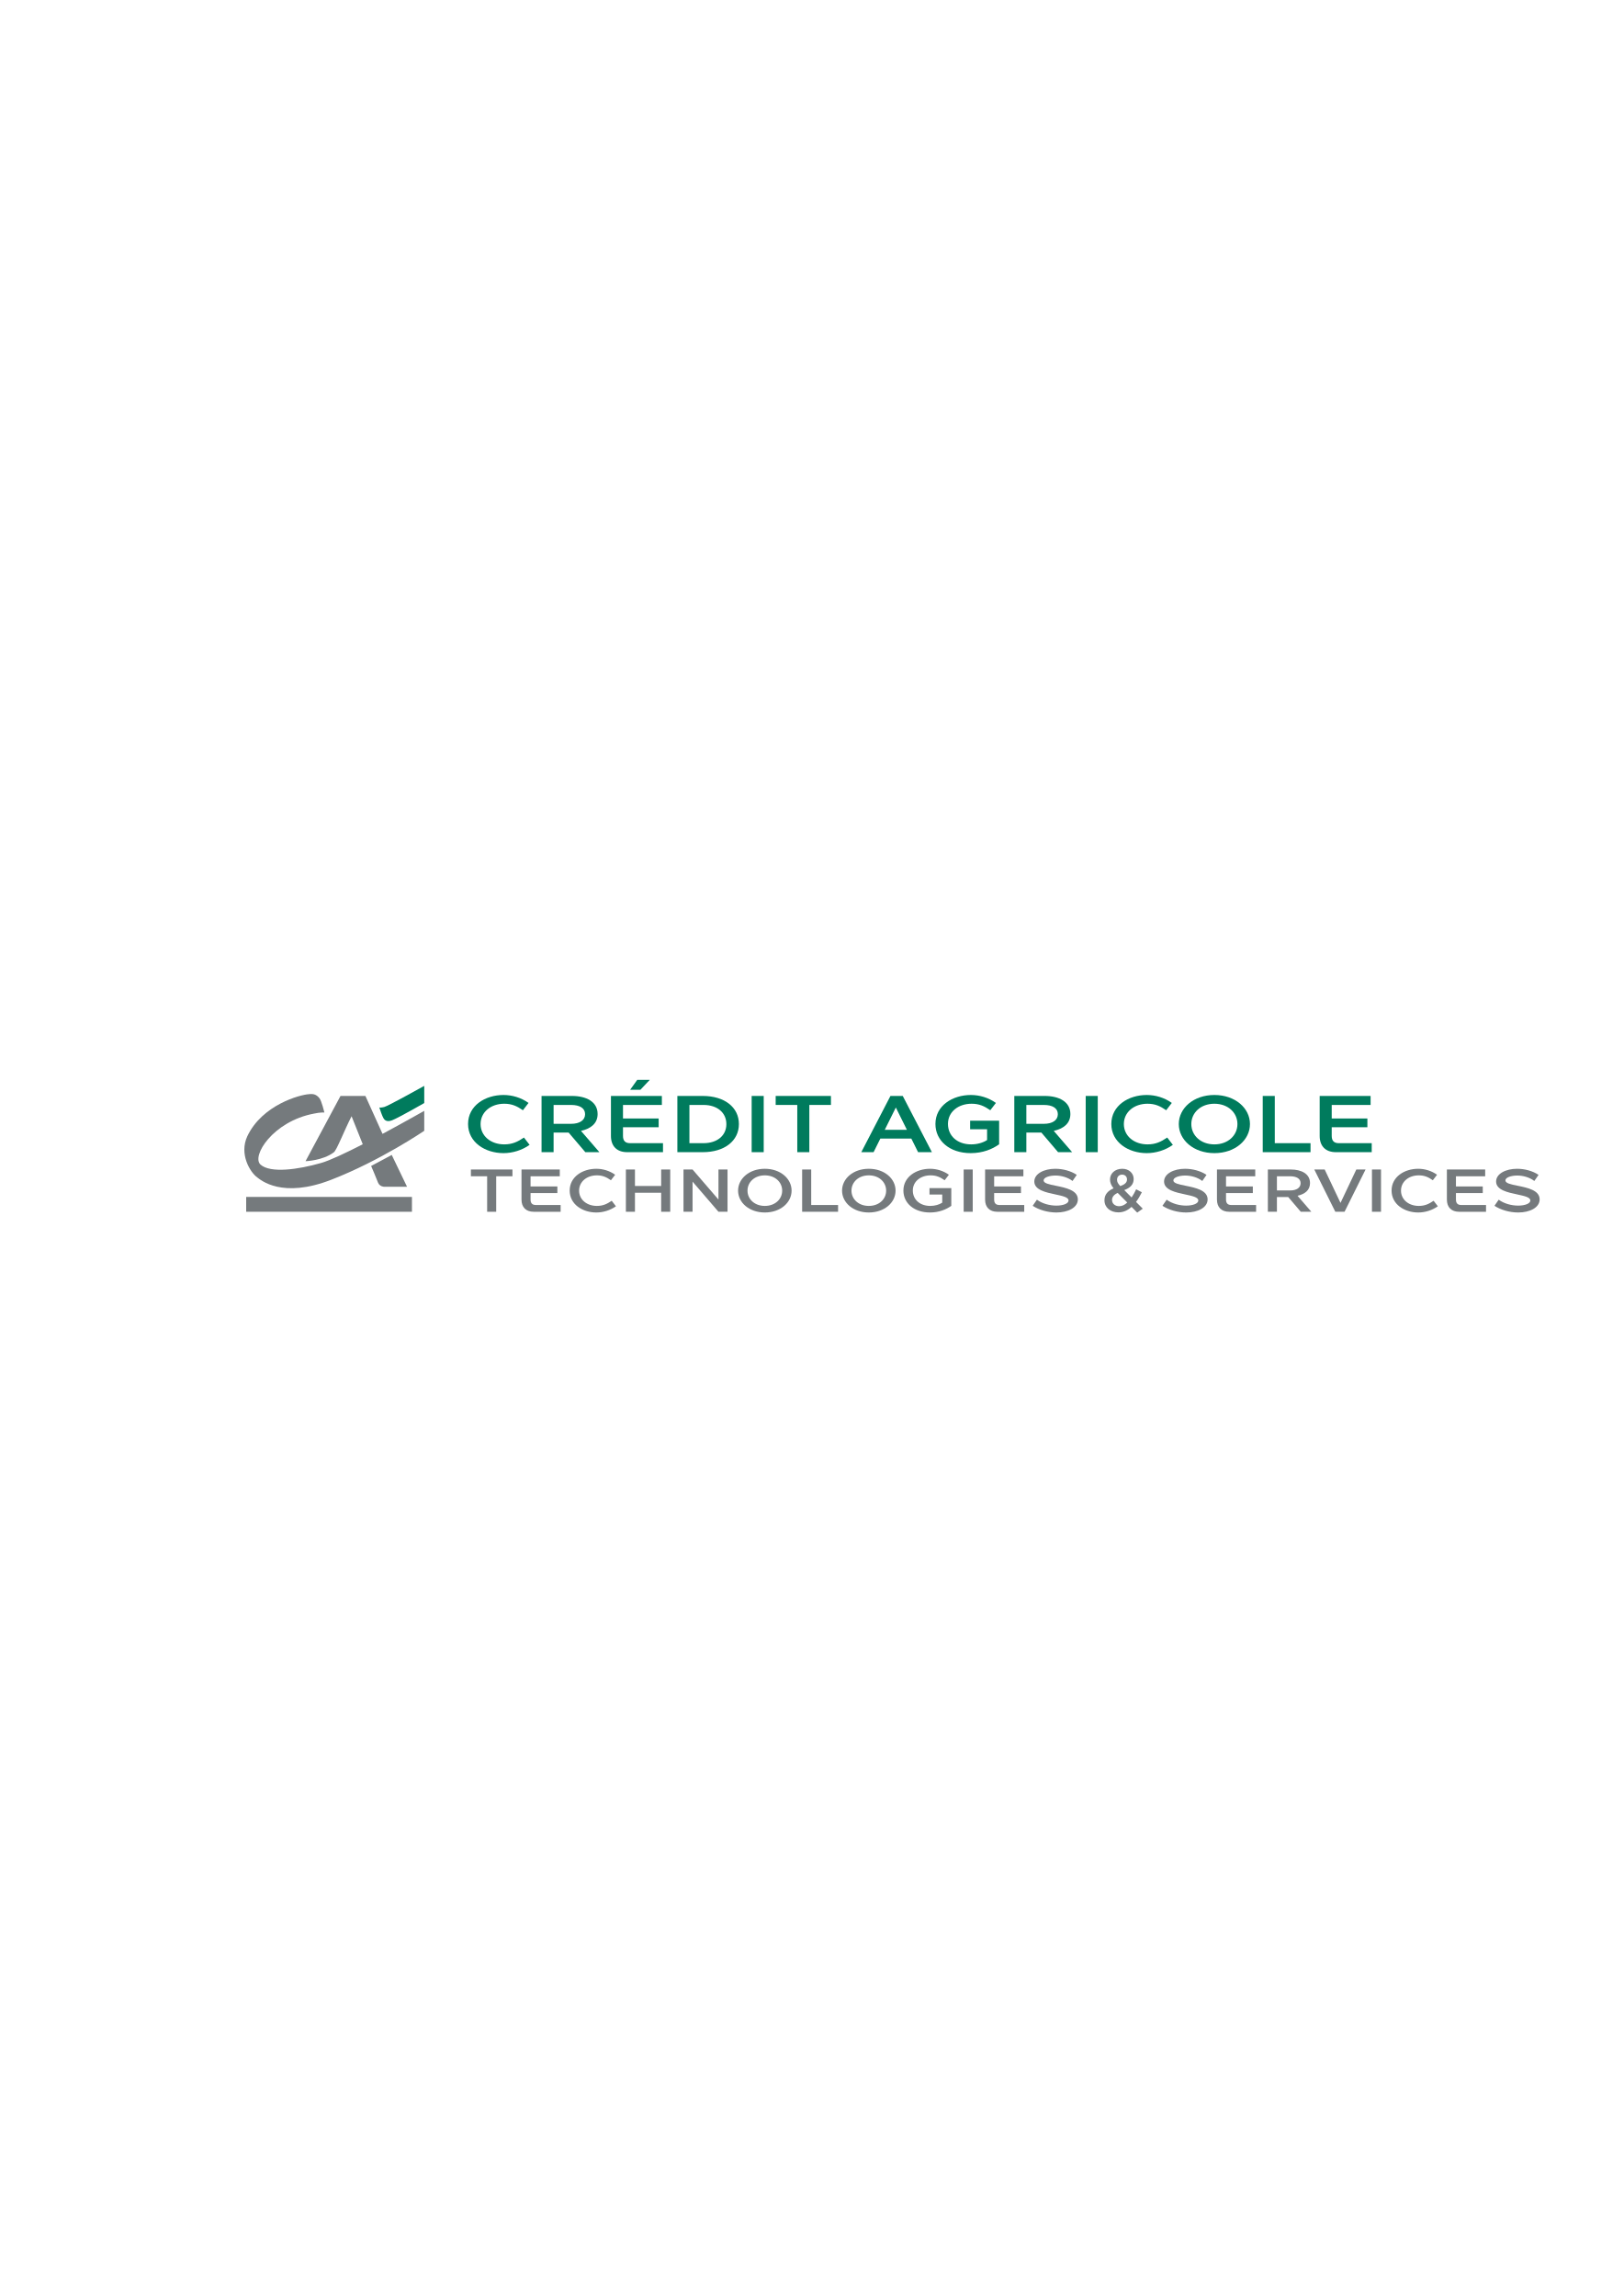
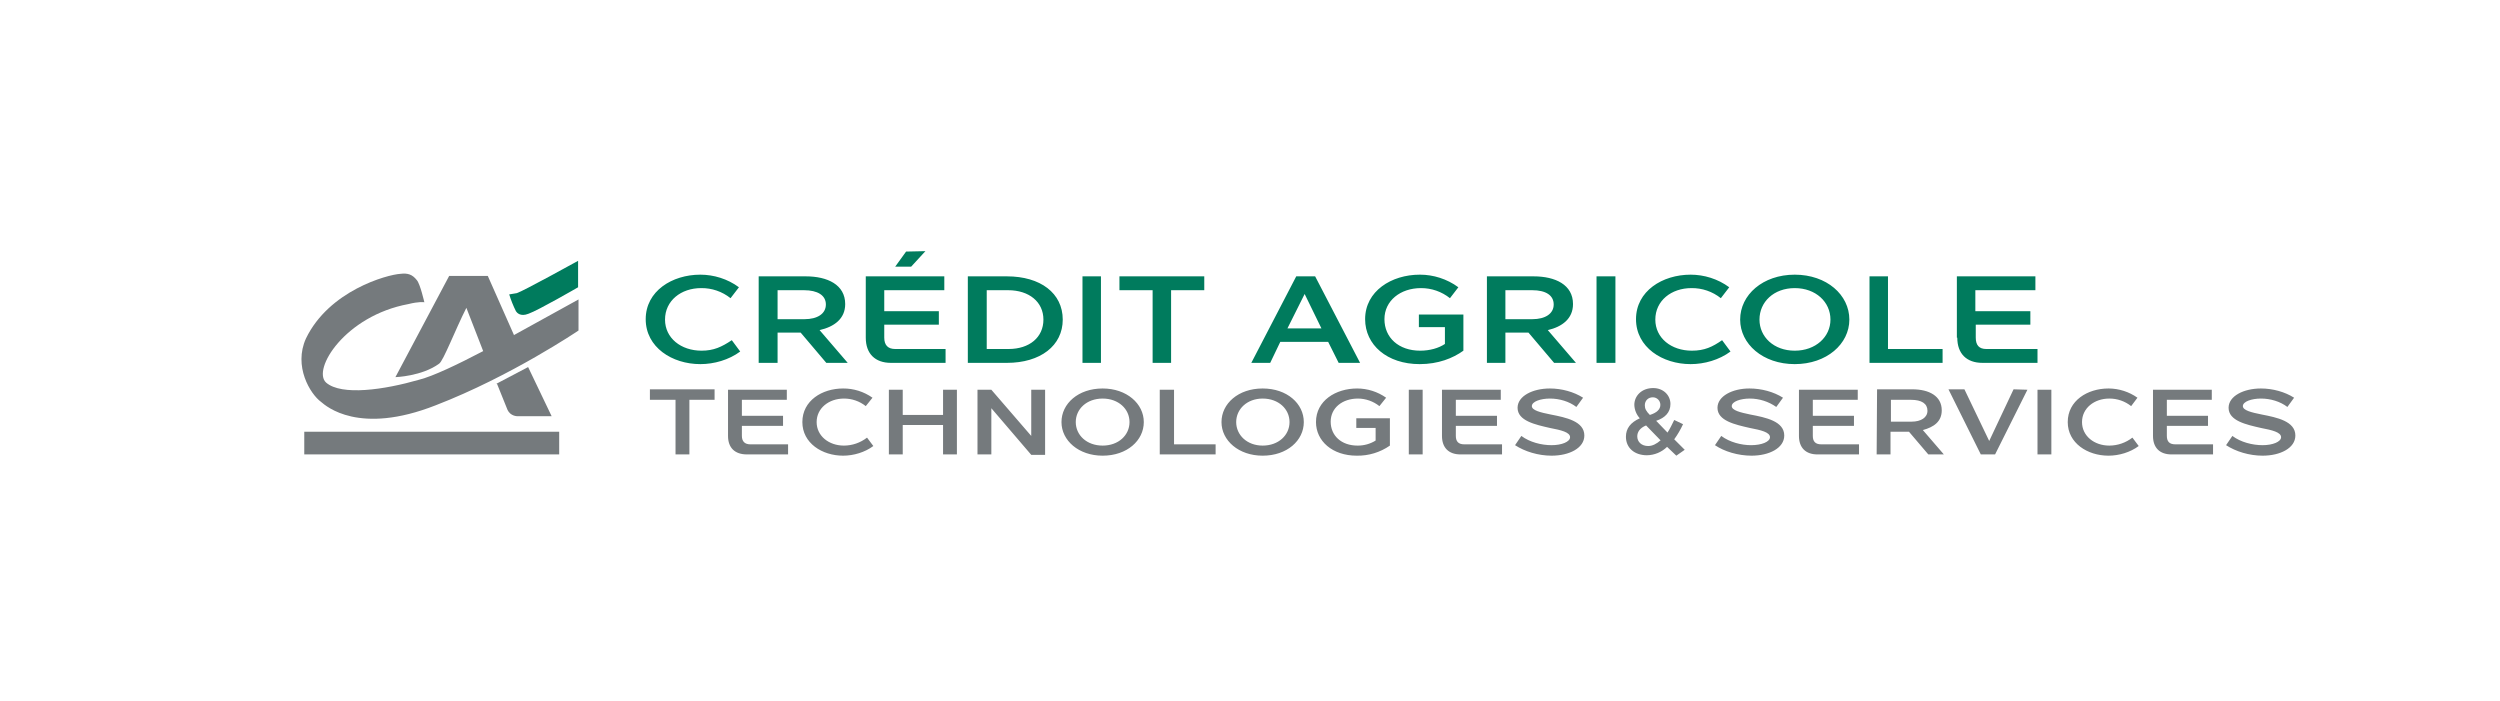
- <svg xmlns="http://www.w3.org/2000/svg" viewBox="0 0 793.707 1122.52" height="1122.52" width="793.707" xml:space="preserve" id="svg2" version="1.1">
-   <defs id="defs6">
-     <clipPath id="clipPath18" clipPathUnits="userSpaceOnUse">
-       <path id="path16" d="M 0,841.89 H 595.28 V 0 H 0 Z" />
+ <svg xmlns="http://www.w3.org/2000/svg" height="222.5" width="793.7">
+   <defs>
+     <clipPath id="a">
+       <path d="M0 841.9h595.3V0H0z" />
    </clipPath>
  </defs>
-   <g transform="matrix(1.333333,0,0,-1.333333,0,1122.52)" id="g10">
-     <g id="g12">
-       <g clip-path="url(#clipPath18)" id="g14">
-         <g transform="translate(136.0597,414.3553)" id="g20">
-           <path id="path22" style="fill:#757a7d;fill-opacity:1;fill-rule:nonzero;stroke:none" d="M 0,0 7.556,4.047 13.173,-7.626 H 4.817 c 0,-0.006 -1.608,-0.006 -2.251,1.444 C 1.967,-4.58 0.013,-0.002 0,0" />
-         </g>
-         <path id="path24" style="fill:#757a7d;fill-opacity:1;fill-rule:nonzero;stroke:none" d="M 151.026,397.565 H 90.254 v 5.44 h 60.772 z" />
-         <g transform="translate(155.5358,437.4262)" id="g26">
-           <path id="path28" style="fill:#007b5d;fill-opacity:1;fill-rule:nonzero;stroke:none" d="m 0,0 c -0.013,0.002 -9.562,-5.485 -11.799,-6.32 -2.056,-0.812 -2.829,0.262 -3.075,0.638 -0.552,0.843 -1.458,3.627 -1.586,4.046 0.055,-0.012 0.583,-0.116 1.805,0.194 1.454,0.369 14.642,7.743 14.655,7.739 z" />
-         </g>
-         <g transform="translate(140.2398,426.1272)" id="g30">
-           <path id="path32" style="fill:#757a7d;fill-opacity:1;fill-rule:nonzero;stroke:none" d="m 0,0 -6.275,13.907 h -9.129 l -12.823,-23.925 c 0.01,-0.004 6.309,0.194 10.346,3.236 1.021,0.6 3.898,8.158 6.534,13.241 L -7.245,-3.81 c -6.2,-3.175 -12.088,-5.96 -15.259,-6.856 -8.366,-2.41 -18.555,-3.855 -22.216,-0.614 -3.443,3.056 4.507,15.853 19.543,18.701 2.438,0.543 3.861,0.403 3.861,0.388 0,0.015 -1.031,4.376 -1.833,5.295 -1.121,1.371 -2.22,1.654 -3.858,1.446 -3.254,-0.194 -17.1,-3.885 -22.563,-15.421 -3.047,-6.554 1.005,-13.174 3.627,-15.09 1.219,-0.891 9.081,-7.94 27.262,-0.814 17.916,6.951 33.964,17.897 33.977,17.897 V 8.445 C 15.289,8.454 8.214,4.4 0,0" />
-         </g>
-         <g transform="translate(172.6392,410.5824)" id="g34">
-           <path id="path36" style="fill:#757a7d;fill-opacity:1;fill-rule:nonzero;stroke:none" d="M 0,0 V 2.479 H 15.233 V 0 H 9.277 V -13.019 H 5.956 L 5.956,0 Z" />
-         </g>
-         <g transform="translate(191.19,402.0365)" id="g38">
-           <path id="path40" style="fill:#757a7d;fill-opacity:1;fill-rule:nonzero;stroke:none" d="M 0,0 V 11.025 H 14.037 V 8.546 H 3.321 V 4.805 h 9.83 V 2.391 H 3.321 V 0 c 0,-1.351 0.642,-1.993 1.948,-1.993 h 9.078 v -2.48 H 4.472 C 1.638,-4.473 0,-2.813 0,0" />
-         </g>
-         <g transform="translate(218.6187,413.3275)" id="g42">
-           <path id="path44" style="fill:#757a7d;fill-opacity:1;fill-rule:nonzero;stroke:none" d="m 0,0 c 2.391,0 4.871,-0.731 6.908,-2.191 l -1.55,-2.015 c -1.66,1.151 -3.055,1.793 -5.159,1.793 -3.653,0 -6.509,-2.28 -6.509,-5.602 0,-3.321 2.856,-5.601 6.509,-5.601 2.215,0 3.675,0.686 5.447,1.882 l 1.55,-2.015 c -2.081,-1.483 -4.694,-2.28 -7.196,-2.28 -5.026,0 -9.764,2.966 -9.764,8.037 C -9.764,-2.922 -5.026,0 0,0" />
-         </g>
-         <g transform="translate(229.4639,413.0619)" id="g46">
-           <path id="path48" style="fill:#757a7d;fill-opacity:1;fill-rule:nonzero;stroke:none" d="M 0,0 H 3.321 V -6.044 H 12.93 V 0 h 3.321 V -15.498 H 12.93 v 6.975 H 3.321 v -6.975 H 0 Z" />
-         </g>
-         <g transform="translate(253.9034,408.6117)" id="g50">
-           <path id="path52" style="fill:#757a7d;fill-opacity:1;fill-rule:nonzero;stroke:none" d="M 0,0 V -11.048 H -3.321 V 4.45 H 0 L 9.498,-6.575 V 4.45 h 3.321 V -11.048 H 9.498 Z" />
-         </g>
-         <g transform="translate(274.0474,405.3129)" id="g54">
-           <path id="path56" style="fill:#757a7d;fill-opacity:1;fill-rule:nonzero;stroke:none" d="m 0,0 c 0,-3.122 2.59,-5.602 6.354,-5.602 3.764,0 6.355,2.48 6.355,5.602 0,3.122 -2.591,5.602 -6.355,5.602 C 2.59,5.602 0,3.122 0,0 m -3.454,0 c 0,4.384 4.074,8.015 9.808,8.015 5.735,0 9.809,-3.631 9.809,-8.015 0,-4.384 -4.074,-8.015 -9.809,-8.015 -5.734,0 -9.808,3.631 -9.808,8.015" />
-         </g>
-         <g transform="translate(294.0806,413.0619)" id="g58">
-           <path id="path60" style="fill:#757a7d;fill-opacity:1;fill-rule:nonzero;stroke:none" d="m 0,0 h 3.321 v -13.019 h 9.852 v -2.479 l -13.173,0 z" />
-         </g>
-         <g transform="translate(312.1661,405.3129)" id="g62">
-           <path id="path64" style="fill:#757a7d;fill-opacity:1;fill-rule:nonzero;stroke:none" d="m 0,0 c 0,-3.122 2.591,-5.602 6.354,-5.602 3.764,0 6.355,2.48 6.355,5.602 0,3.122 -2.591,5.602 -6.355,5.602 C 2.591,5.602 0,3.122 0,0 m -3.454,0 c 0,4.384 4.074,8.015 9.808,8.015 5.735,0 9.809,-3.631 9.809,-8.015 0,-4.384 -4.074,-8.015 -9.809,-8.015 -5.734,0 -9.808,3.631 -9.808,8.015" />
-         </g>
-         <g transform="translate(340.9678,413.3275)" id="g66">
-           <path id="path68" style="fill:#757a7d;fill-opacity:1;fill-rule:nonzero;stroke:none" d="m 0,0 c 2.391,0 4.87,-0.731 6.907,-2.191 l -1.55,-2.015 c -1.66,1.151 -3.055,1.793 -5.158,1.793 -3.653,0 -6.51,-2.236 -6.51,-5.558 0,-3.276 2.546,-5.645 6.399,-5.645 1.705,0 3.277,0.465 4.384,1.195 v 2.967 h -4.671 v 2.369 h 7.992 v -6.509 c -1.859,-1.328 -4.494,-2.435 -7.838,-2.435 -5.845,0 -9.72,3.454 -9.72,8.037 C -9.765,-2.922 -5.026,0 0,0" />
-         </g>
-         <path id="path70" style="fill:#757a7d;fill-opacity:1;fill-rule:nonzero;stroke:none" d="m 353.297,413.062 h 3.32 v -15.498 h -3.32 z" />
-         <g transform="translate(361.1534,402.0365)" id="g72">
-           <path id="path74" style="fill:#757a7d;fill-opacity:1;fill-rule:nonzero;stroke:none" d="M 0,0 V 11.025 H 14.037 V 8.546 H 3.321 V 4.805 h 9.831 V 2.391 H 3.321 V 0 c 0,-1.351 0.643,-1.993 1.949,-1.993 h 9.078 v -2.48 H 4.473 C 1.639,-4.473 0,-2.813 0,0" />
-         </g>
-         <g transform="translate(378.5977,399.7562)" id="g76">
-           <path id="path78" style="fill:#757a7d;fill-opacity:1;fill-rule:nonzero;stroke:none" d="M 0,0 1.55,2.235 C 3.565,0.752 6.31,0.066 8.679,0.066 c 2.458,0 4.472,0.731 4.472,1.882 0,1.196 -2.236,1.66 -4.804,2.214 C 4.804,4.915 0.598,5.801 0.598,8.9 c 0,2.878 3.587,4.671 7.682,4.671 2.812,0 5.757,-0.797 7.882,-2.235 L 14.612,9.1 c -1.749,1.328 -4.095,1.992 -6.265,1.992 -2.214,0 -4.34,-0.687 -4.34,-1.793 0,-1.041 2.037,-1.462 4.472,-1.948 3.609,-0.732 8.082,-1.639 8.082,-5.004 0,-3.056 -3.675,-4.805 -7.838,-4.805 C 5.513,-2.458 2.28,-1.506 0,0" />
-         </g>
-         <g transform="translate(426.169,399.7562)" id="g80">
-           <path id="path82" style="fill:#757a7d;fill-opacity:1;fill-rule:nonzero;stroke:none" d="M 0,0 1.55,2.235 C 3.564,0.752 6.31,0.066 8.679,0.066 c 2.458,0 4.472,0.731 4.472,1.882 0,1.196 -2.236,1.66 -4.804,2.214 C 4.804,4.915 0.598,5.801 0.598,8.9 c 0,2.878 3.587,4.671 7.682,4.671 2.812,0 5.757,-0.797 7.882,-2.235 L 14.612,9.1 c -1.749,1.328 -4.095,1.992 -6.265,1.992 -2.214,0 -4.34,-0.687 -4.34,-1.793 0,-1.041 2.037,-1.462 4.472,-1.948 3.609,-0.732 8.082,-1.639 8.082,-5.004 0,-3.056 -3.675,-4.805 -7.838,-4.805 C 5.513,-2.458 2.28,-1.506 0,0" />
-         </g>
-         <g transform="translate(446.1573,402.0365)" id="g84">
-           <path id="path86" style="fill:#757a7d;fill-opacity:1;fill-rule:nonzero;stroke:none" d="M 0,0 V 11.025 H 14.037 V 8.546 H 3.321 V 4.805 h 9.831 V 2.391 H 3.321 V 0 c 0,-1.351 0.643,-1.993 1.949,-1.993 h 9.078 v -2.48 H 4.473 C 1.639,-4.473 0,-2.813 0,0" />
-         </g>
-         <g transform="translate(472.9669,405.3793)" id="g88">
-           <path id="path90" style="fill:#757a7d;fill-opacity:1;fill-rule:nonzero;stroke:none" d="m 0,0 c 2.347,0 3.853,0.975 3.853,2.657 0,1.639 -1.44,2.546 -3.875,2.546 H -4.827 V 0 Z m -8.147,7.683 h 8.39 c 3.897,0 7.064,-1.572 7.064,-4.982 0,-2.656 -1.95,-4.052 -4.584,-4.649 l 5.07,-5.867 H 3.919 l -4.606,5.402 h -4.14 v -5.402 h -3.32 z" />
-         </g>
-         <g transform="translate(500.6387,413.0619)" id="g92">
-           <path id="path94" style="fill:#757a7d;fill-opacity:1;fill-rule:nonzero;stroke:none" d="m 0,0 -7.705,-15.498 h -3.387 L -18.797,0 h 3.808 L -9.188,-12.243 -3.388,0 Z" />
-         </g>
-         <path id="path96" style="fill:#757a7d;fill-opacity:1;fill-rule:nonzero;stroke:none" d="m 502.982,413.062 h 3.32 v -15.498 h -3.32 z" />
-         <g transform="translate(519.9405,413.3275)" id="g98">
-           <path id="path100" style="fill:#757a7d;fill-opacity:1;fill-rule:nonzero;stroke:none" d="m 0,0 c 2.391,0 4.87,-0.731 6.907,-2.191 l -1.55,-2.015 c -1.66,1.151 -3.055,1.793 -5.158,1.793 -3.653,0 -6.509,-2.28 -6.509,-5.602 0,-3.321 2.856,-5.601 6.509,-5.601 2.214,0 3.675,0.686 5.447,1.882 l 1.549,-2.015 c -2.081,-1.483 -4.693,-2.28 -7.195,-2.28 -5.026,0 -9.765,2.966 -9.765,8.037 C -9.765,-2.922 -5.026,0 0,0" />
-         </g>
-         <g transform="translate(530.4532,402.0365)" id="g102">
-           <path id="path104" style="fill:#757a7d;fill-opacity:1;fill-rule:nonzero;stroke:none" d="M 0,0 V 11.025 H 14.037 V 8.546 H 3.321 V 4.805 h 9.831 V 2.391 H 3.321 V 0 c 0,-1.351 0.643,-1.993 1.948,-1.993 h 9.079 v -2.48 H 4.473 C 1.639,-4.473 0,-2.813 0,0" />
-         </g>
-         <g transform="translate(547.8975,399.7562)" id="g106">
-           <path id="path108" style="fill:#757a7d;fill-opacity:1;fill-rule:nonzero;stroke:none" d="M 0,0 1.55,2.235 C 3.565,0.752 6.31,0.066 8.679,0.066 c 2.458,0 4.472,0.731 4.472,1.882 0,1.196 -2.236,1.66 -4.804,2.214 C 4.804,4.915 0.598,5.801 0.598,8.9 c 0,2.878 3.587,4.671 7.682,4.671 2.812,0 5.757,-0.797 7.882,-2.235 L 14.612,9.1 c -1.749,1.328 -4.095,1.992 -6.265,1.992 -2.214,0 -4.34,-0.687 -4.34,-1.793 0,-1.041 2.037,-1.462 4.473,-1.948 3.608,-0.732 8.081,-1.639 8.081,-5.004 0,-3.056 -3.675,-4.805 -7.838,-4.805 C 5.513,-2.458 2.28,-1.506 0,0" />
-         </g>
-         <g transform="translate(184.5854,440.3846)" id="g110">
-           <path id="path112" style="fill:#007b5d;fill-opacity:1;fill-rule:nonzero;stroke:none" d="m 0,0 c 3.18,0 6.479,-0.972 9.188,-2.915 l -2.061,-2.68 c -2.209,1.531 -4.064,2.385 -6.862,2.385 -4.859,0 -8.658,-3.033 -8.658,-7.451 0,-4.417 3.799,-7.45 8.658,-7.45 2.945,0 4.888,0.913 7.244,2.503 l 2.062,-2.68 C 6.803,-20.261 3.328,-21.322 0,-21.322 c -6.685,0 -12.987,3.947 -12.987,10.691 C -12.987,-3.887 -6.685,0 0,0" />
-         </g>
-         <g transform="translate(209.3784,429.8124)" id="g114">
-           <path id="path116" style="fill:#007b5d;fill-opacity:1;fill-rule:nonzero;stroke:none" d="m 0,0 c 3.122,0 5.124,1.296 5.124,3.534 0,2.179 -1.914,3.387 -5.153,3.387 H -6.42 V 0 Z M -10.837,10.219 H 0.324 c 5.183,0 9.394,-2.091 9.394,-6.626 0,-3.534 -2.591,-5.389 -6.096,-6.184 l 6.744,-7.805 H 5.212 L -0.913,-3.21 H -6.42 v -7.186 h -4.417 z" />
-         </g>
-         <g transform="translate(238.2061,445.9212)" id="g118">
-           <path id="path120" style="fill:#007b5d;fill-opacity:1;fill-rule:nonzero;stroke:none" d="m 0,0 -3.416,-3.622 h -3.77 L -4.594,0 Z M -14.224,-20.556 V -5.89 H 4.447 V -9.188 H -9.807 v -4.977 H 3.269 v -3.21 H -9.807 v -3.181 c 0,-1.796 0.854,-2.65 2.592,-2.65 H 4.859 v -3.299 H -8.275 c -3.77,0 -5.949,2.209 -5.949,5.949" />
-         </g>
-         <g transform="translate(257.9341,422.7152)" id="g122">
-           <path id="path124" style="fill:#007b5d;fill-opacity:1;fill-rule:nonzero;stroke:none" d="m 0,0 c 5.006,0 8.363,2.798 8.363,6.979 0,4.212 -3.357,7.039 -8.363,7.039 H -5.183 V 0 Z m -9.601,17.316 h 9.307 c 7.951,0 13.252,-4.123 13.252,-10.307 0,-6.184 -5.301,-10.308 -13.252,-10.308 h -9.307 z" />
-         </g>
-         <path id="path126" style="fill:#007b5d;fill-opacity:1;fill-rule:nonzero;stroke:none" d="m 275.571,440.032 h 4.418 v -20.615 h -4.418 z" />
-         <g transform="translate(284.375,436.7333)" id="g128">
-           <path id="path130" style="fill:#007b5d;fill-opacity:1;fill-rule:nonzero;stroke:none" d="M 0,0 V 3.298 H 20.262 V 0 H 12.339 V -17.317 H 7.922 L 7.922,0 Z" />
-         </g>
-         <g transform="translate(332.4912,427.6039)" id="g132">
-           <path id="path134" style="fill:#007b5d;fill-opacity:1;fill-rule:nonzero;stroke:none" d="M 0,0 -4.064,8.187 -8.128,0 Z M 1.62,-3.21 H -9.748 l -2.474,-4.978 h -4.505 l 10.69,20.616 h 4.506 L 9.159,-8.188 H 4.094 Z" />
-         </g>
-         <g transform="translate(355.9307,440.3846)" id="g136">
-           <path id="path138" style="fill:#007b5d;fill-opacity:1;fill-rule:nonzero;stroke:none" d="m 0,0 c 3.181,0 6.479,-0.972 9.188,-2.915 l -2.061,-2.68 c -2.209,1.531 -4.064,2.385 -6.861,2.385 -4.86,0 -8.659,-2.974 -8.659,-7.392 0,-4.358 3.387,-7.509 8.511,-7.509 2.268,0 4.359,0.618 5.831,1.59 v 3.946 h -6.214 v 3.151 h 10.631 v -8.658 c -2.474,-1.767 -5.977,-3.24 -10.425,-3.24 -7.774,0 -12.928,4.595 -12.928,10.691 C -12.987,-3.887 -6.685,0 0,0" />
-         </g>
-         <g transform="translate(382.6973,429.8124)" id="g140">
-           <path id="path142" style="fill:#007b5d;fill-opacity:1;fill-rule:nonzero;stroke:none" d="m 0,0 c 3.121,0 5.124,1.296 5.124,3.534 0,2.179 -1.914,3.387 -5.153,3.387 H -6.42 V 0 Z M -10.838,10.219 H 0.324 c 5.183,0 9.394,-2.091 9.394,-6.626 0,-3.534 -2.591,-5.389 -6.096,-6.184 l 6.744,-7.805 H 5.213 L -0.913,-3.21 H -6.42 v -7.186 h -4.418 z" />
-         </g>
-         <path id="path144" style="fill:#007b5d;fill-opacity:1;fill-rule:nonzero;stroke:none" d="m 398.036,440.032 h 4.418 v -20.615 h -4.418 z" />
-         <g transform="translate(420.417,440.3846)" id="g146">
-           <path id="path148" style="fill:#007b5d;fill-opacity:1;fill-rule:nonzero;stroke:none" d="m 0,0 c 3.181,0 6.479,-0.972 9.189,-2.915 l -2.062,-2.68 c -2.209,1.531 -4.063,2.385 -6.861,2.385 -4.86,0 -8.659,-3.033 -8.659,-7.451 0,-4.417 3.799,-7.45 8.659,-7.45 2.944,0 4.888,0.913 7.244,2.503 l 2.061,-2.68 C 6.803,-20.261 3.328,-21.322 0,-21.322 c -6.685,0 -12.987,3.947 -12.987,10.691 C -12.987,-3.887 -6.685,0 0,0" />
-         </g>
-         <g transform="translate(436.7588,429.724)" id="g150">
-           <path id="path152" style="fill:#007b5d;fill-opacity:1;fill-rule:nonzero;stroke:none" d="m 0,0 c 0,-4.152 3.445,-7.451 8.452,-7.451 5.006,0 8.451,3.299 8.451,7.451 0,4.152 -3.445,7.451 -8.451,7.451 C 3.445,7.451 0,4.152 0,0 m -4.595,0 c 0,5.831 5.419,10.661 13.047,10.661 7.627,0 13.046,-4.83 13.046,-10.661 0,-5.831 -5.419,-10.661 -13.046,-10.661 -7.628,0 -13.047,4.83 -13.047,10.661" />
-         </g>
-         <g transform="translate(462.9365,440.0316)" id="g154">
-           <path id="path156" style="fill:#007b5d;fill-opacity:1;fill-rule:nonzero;stroke:none" d="m 0,0 h 4.418 v -17.316 h 13.105 v -3.299 H 0 Z" />
-         </g>
-         <g transform="translate(483.8135,425.3656)" id="g158">
-           <path id="path160" style="fill:#007b5d;fill-opacity:1;fill-rule:nonzero;stroke:none" d="M 0,0 V 14.666 H 18.671 V 11.368 H 4.417 V 6.391 H 17.493 V 3.181 H 4.417 V 0 c 0,-1.796 0.855,-2.65 2.592,-2.65 H 19.083 V -5.949 H 5.949 C 2.18,-5.949 0,-3.74 0,0" />
-         </g>
-         <g transform="translate(413.1779,409.387)" id="g162">
-           <path id="path164" style="fill:#757a7d;fill-opacity:1;fill-rule:nonzero;stroke:none" d="m 0,0 v 0.044 c 0,1.041 -0.739,1.749 -1.791,1.749 -1.119,0 -1.859,-0.775 -1.859,-1.859 v -0.045 c 0,-0.775 0.313,-1.351 1.187,-2.302 C -0.85,-1.838 0,-1.107 0,0 m 0.09,-8.436 -3.494,3.521 c -1.455,-0.62 -2.083,-1.572 -2.083,-2.568 v -0.045 c 0,-1.306 1.098,-2.258 2.621,-2.258 1.075,0 2.06,0.509 2.956,1.35 m 1.568,-1.594 c -1.344,-1.24 -2.912,-2.015 -4.815,-2.015 -2.911,0 -5.106,1.749 -5.106,4.429 v 0.044 c 0,1.992 1.187,3.431 3.337,4.34 -0.896,1.129 -1.299,2.103 -1.299,3.232 v 0.044 c 0,2.081 1.702,3.896 4.501,3.896 2.486,0 4.165,-1.66 4.165,-3.741 V 0.154 c 0,-2.036 -1.365,-3.254 -3.448,-4.029 L 1.68,-6.576 c 0.605,0.886 1.165,1.904 1.679,2.989 L 5.443,-4.672 C 4.816,-5.912 4.121,-7.13 3.315,-8.214 l 2.463,-2.48 -2.037,-1.439 z" />
-         </g>
-       </g>
-     </g>
+   <g clip-path="url(#a)" transform="matrix(1.33333 0 0 -1.33333 -23.8 674.4)">
+     <path d="M136 414.4l7.6 4 5.6-11.7H141s-1.6 0-2.3 1.5l-2.5 6.2m14.8-16.8H90.3v5.4H151z" fill="#757a7d" />
+     <path d="M155.5 437.4s-9.5-5.5-11.8-6.3c-2-.8-2.8.3-3 .6a26 26 0 0 0-1.6 4l1.8.3c1.4.4 14.6 7.7 14.6 7.7z" fill="#007b5d" />
+     <path d="M140.2 426.1l-6.2 14h-9.2L112 416s6.3.2 10.4 3.2c1 .6 3.9 8.2 6.5 13.3l4-10.3c-6.1-3.2-12-6-15.2-6.8-8.3-2.4-18.5-3.9-22.2-.7-3.4 3.1 4.5 15.9 19.6 18.7 2.4.6 3.8.5 3.8.4 0 0-1 4.4-1.8 5.3-1.1 1.4-2.2 1.7-3.9 1.5-3.2-.2-17-4-22.5-15.4-3-6.6 1-13.2 3.6-15.1 1.2-1 9-8 27.3-.8 17.9 6.9 34 17.8 34 17.8v7.4l-15.4-8.5m32.4-15.4v2.5H188v-2.5h-6v-13h-3.3v13zm18.6-8.6v11h14v-2.4h-10.7v-3.8h9.8v-2.4h-9.8V402c0-1.3.7-2 2-2h9v-2.4h-9.8c-2.9 0-4.5 1.6-4.5 4.4m27.4 11.3a12 12 0 0 0 7-2.2l-1.6-2a8.3 8.3 0 0 1-5.2 1.8c-3.6 0-6.5-2.3-6.5-5.6s2.9-5.6 6.5-5.6a9 9 0 0 1 5.5 1.9l1.5-2c-2-1.5-4.7-2.3-7.2-2.3-5 0-9.7 3-9.7 8 0 5.1 4.7 8 9.7 8m10.9-.3h3.3v-6h9.6v6h3.3v-15.4h-3.3v7h-9.6v-7h-3.3zm24.4-4.4v-11h-3.3V413h3.3l9.5-11v11h3.3v-15.5h-3.3zm20.1-3.3c0-3.1 2.6-5.6 6.4-5.6 3.8 0 6.4 2.5 6.4 5.6 0 3.1-2.6 5.6-6.4 5.6-3.8 0-6.4-2.5-6.4-5.6m-3.4 0c0 4.4 4 8 9.8 8 5.7 0 9.8-3.6 9.8-8s-4-8-9.8-8c-5.7 0-9.8 3.6-9.8 8M294 413h3.4v-13h9.9v-2.4H294zm18.2-7.7c0-3.1 2.6-5.6 6.3-5.6 3.8 0 6.4 2.5 6.4 5.6 0 3.1-2.6 5.6-6.4 5.6-3.7 0-6.3-2.5-6.3-5.6m-3.5 0c0 4.4 4 8 9.8 8 5.8 0 9.8-3.6 9.8-8s-4-8-9.8-8c-5.7 0-9.8 3.6-9.8 8m32.3 8a12 12 0 0 0 6.9-2.2l-1.6-2a8.3 8.3 0 0 1-5.1 1.8c-3.7 0-6.5-2.2-6.5-5.5s2.5-5.7 6.4-5.7a8 8 0 0 1 4.3 1.2v3h-4.6v2.3h8v-6.5a13.4 13.4 0 0 0-7.9-2.4c-5.8 0-9.7 3.5-9.7 8 0 5.1 4.7 8 9.8 8m12.3-.3h3.3v-15.4h-3.3zm7.9-11v11h14v-2.4h-10.7v-3.8h9.8v-2.4h-9.8V402c0-1.3.6-2 2-2h9v-2.4h-9.9c-2.8 0-4.4 1.6-4.4 4.4m17.4-2.2l1.5 2.2c2-1.5 4.8-2.2 7.2-2.2 2.4 0 4.4.8 4.4 1.9 0 1.2-2.2 1.7-4.8 2.2-3.5.8-7.7 1.7-7.7 4.8 0 2.8 3.6 4.6 7.7 4.6 2.8 0 5.7-.8 7.9-2.2l-1.6-2.2c-1.7 1.3-4 2-6.3 2-2.2 0-4.3-.7-4.3-1.8 0-1 2-1.5 4.5-2 3.6-.7 8-1.6 8-5 0-3-3.6-4.8-7.8-4.8-3.2 0-6.4 1-8.7 2.5m47.6 0l1.5 2.2c2-1.5 4.8-2.2 7.1-2.2 2.5 0 4.5.8 4.5 1.9 0 1.2-2.2 1.7-4.8 2.2-3.5.8-7.7 1.7-7.7 4.8 0 2.8 3.6 4.6 7.6 4.6 2.9 0 5.8-.8 8-2.2l-1.6-2.2a11 11 0 0 1-6.3 2c-2.2 0-4.3-.7-4.3-1.8 0-1 2-1.5 4.4-2 3.7-.7 8.1-1.6 8.1-5 0-3-3.6-4.8-7.8-4.8-3.2 0-6.5 1-8.7 2.5m20 2.2v11h14v-2.4h-10.7v-3.8h9.8v-2.4h-9.8V402c0-1.3.6-2 2-2h9v-2.4h-9.9c-2.8 0-4.4 1.6-4.4 4.4m26.8 3.4c2.3 0 3.8 1 3.8 2.6 0 1.7-1.4 2.6-3.9 2.6h-4.8v-5.2zm-8.2 7.7h8.4c4 0 7-1.6 7-5 0-2.7-1.9-4-4.5-4.7l5-5.8H477l-4.6 5.4H468v-5.4h-3.3zm35.8-.1l-7.7-15.4h-3.4l-7.7 15.5h3.8l5.9-12.3 5.8 12.3zm2.4 0h3.3v-15.4H503zm17 .3a12 12 0 0 0 6.8-2.2l-1.5-2a8.3 8.3 0 0 1-5.2 1.8c-3.6 0-6.5-2.3-6.5-5.6s2.9-5.6 6.5-5.6a9 9 0 0 1 5.5 1.9l1.5-2c-2-1.5-4.7-2.3-7.2-2.3-5 0-9.7 3-9.7 8 0 5.1 4.7 8 9.7 8m10.6-11.3v11h14v-2.4h-10.7v-3.8h9.8v-2.4h-9.8V402c0-1.3.6-2 2-2h9v-2.4h-9.9c-2.8 0-4.4 1.6-4.4 4.4m17.4-2.2l1.5 2.2c2-1.5 4.8-2.2 7.2-2.2 2.4 0 4.4.8 4.4 1.9 0 1.2-2.2 1.7-4.8 2.2-3.5.8-7.7 1.7-7.7 4.8 0 2.8 3.6 4.6 7.7 4.6 2.8 0 5.7-.8 7.9-2.2l-1.6-2.2c-1.7 1.3-4 2-6.3 2-2.2 0-4.3-.7-4.3-1.8 0-1 2-1.5 4.5-2 3.6-.7 8-1.6 8-5 0-3-3.6-4.8-7.8-4.8-3.2 0-6.4 1-8.7 2.5" fill="#757a7d" />
+     <path d="M184.6 440.4c3.2 0 6.5-1 9.2-3l-2-2.6a11 11 0 0 1-7 2.4c-4.8 0-8.6-3-8.6-7.5 0-4.4 3.8-7.4 8.7-7.4 2.9 0 4.8.9 7.2 2.5l2-2.7c-2.7-2-6.2-3-9.5-3-6.7 0-13 4-13 10.7 0 6.7 6.3 10.6 13 10.6m24.8-10.6c3.1 0 5.1 1.3 5.1 3.5s-2 3.4-5.2 3.4H203v-6.9zM198.5 440h11.2c5.2 0 9.4-2 9.4-6.6 0-3.5-2.6-5.4-6.1-6.2l6.7-7.8h-5.1l-6.1 7.2H203v-7.2h-4.5zm39.7 6l-3.4-3.7H231l2.6 3.6zM224 425.3V440h18.7v-3.3h-14.3v-5h13v-3.2h-13v-3.1c0-1.8.9-2.7 2.6-2.7h12v-3.3h-13c-3.8 0-6 2.2-6 6m34-2.7c5 0 8.3 2.8 8.3 7s-3.4 7-8.4 7h-5.1v-14zm-9.7 17.3h9.3c8 0 13.3-4 13.3-10.3 0-6.2-5.3-10.3-13.3-10.3h-9.3zm27.3 0h4.4v-20.6h-4.4zm8.8-3.3v3.3h20.2v-3.3h-7.9v-17.3h-4.4v17.3zm48.1-9.1l-4 8.2-4.1-8.2zm1.6-3.2h-11.4l-2.4-5h-4.5l10.7 20.6h4.5l10.7-20.6h-5.1zm21.9 16c3.1 0 6.4-1 9.1-3l-2-2.6a11 11 0 0 1-6.9 2.4c-4.9 0-8.7-3-8.7-7.4s3.4-7.5 8.5-7.5c2.3 0 4.4.6 5.9 1.6v4h-6.2v3h10.6v-8.6c-2.5-1.8-6-3.2-10.4-3.2-7.8 0-13 4.6-13 10.7 0 6.7 6.3 10.6 13 10.6m26.8-10.6c3.1 0 5.1 1.3 5.1 3.5s-1.9 3.4-5.1 3.4h-6.4v-6.9zM371.9 440H383c5.2 0 9.4-2 9.4-6.6 0-3.5-2.6-5.4-6-6.2l6.7-7.8h-5.2l-6.1 7.2h-5.5v-7.2h-4.4zm26.1 0h4.5v-20.6H398zm22.4.4c3.2 0 6.5-1 9.2-3l-2-2.6a11 11 0 0 1-7 2.4c-4.8 0-8.6-3-8.6-7.5 0-4.4 3.8-7.4 8.7-7.4 3 0 4.9.9 7.2 2.5l2-2.7c-2.7-2-6.2-3-9.5-3-6.7 0-13 4-13 10.7 0 6.7 6.3 10.6 13 10.6m16.4-10.7c0-4.1 3.4-7.4 8.4-7.4s8.5 3.3 8.5 7.4c0 4.2-3.5 7.5-8.5 7.5s-8.4-3.3-8.4-7.5m-4.6 0c0 5.9 5.4 10.7 13 10.7s13-4.8 13-10.7c0-5.8-5.4-10.6-13-10.6s-13 4.8-13 10.6M463 440h4.4v-17.3h13v-3.3H463zm20.8-14.6V440h18.7v-3.3h-14.3v-5h13.1v-3.2h-13v-3.1c0-1.8.8-2.7 2.5-2.7H503v-3.3h-13.1c-3.8 0-6 2.2-6 6" fill="#007b5d" />
+     <path d="M413.2 409.4c0 1-.8 1.8-1.8 1.8-1.1 0-1.9-.8-1.9-1.9 0-.8.3-1.4 1.2-2.3 1.6.5 2.5 1.3 2.5 2.4m0-8.4l-3.4 3.5c-1.5-.6-2.1-1.6-2.1-2.6 0-1.3 1-2.3 2.6-2.3 1 0 2 .5 3 1.4m1.5-1.6a7 7 0 0 0-4.8-2c-2.9 0-5 1.7-5 4.4 0 2 1.1 3.4 3.3 4.4a5 5 0 0 0-1.3 3.2c0 2.1 1.7 4 4.5 4 2.4 0 4.1-1.7 4.1-3.8 0-2-1.3-3.3-3.4-4l2.7-2.8c.6.9 1.1 2 1.6 3l2.1-1c-.6-1.3-1.3-2.5-2.1-3.6l2.5-2.5-2-1.4z" fill="#757a7d" />
  </g>
</svg>
